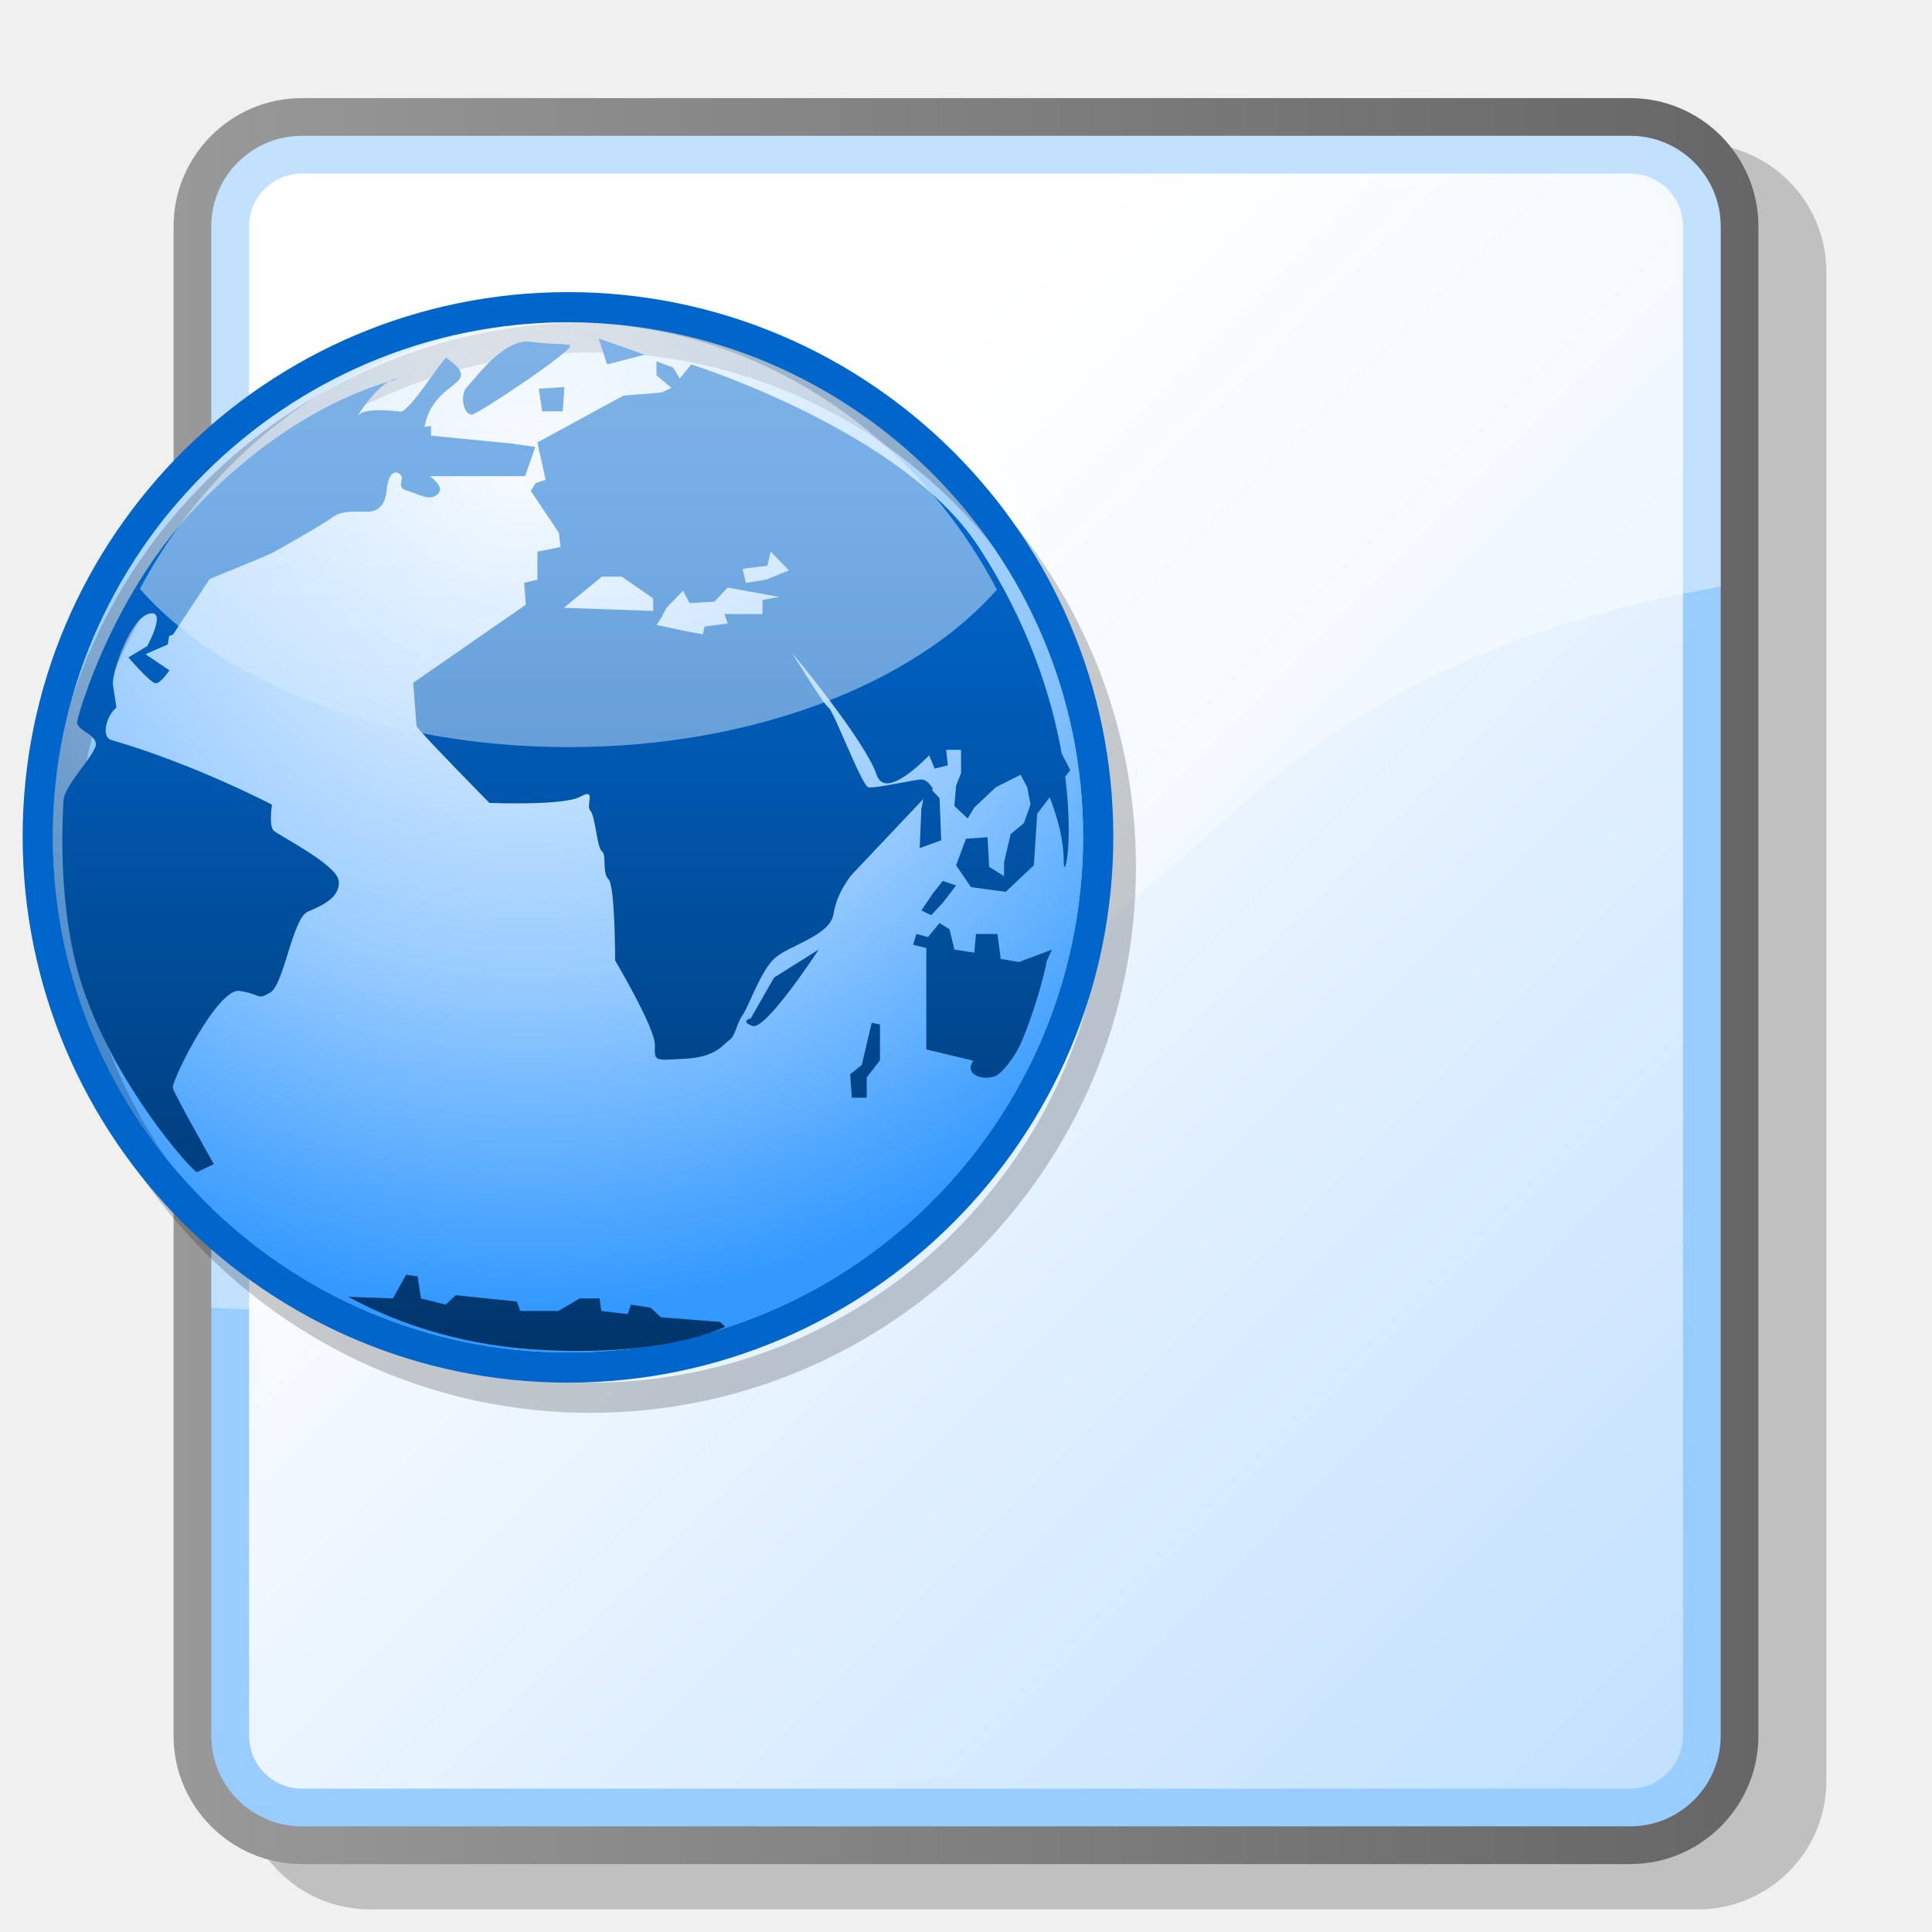
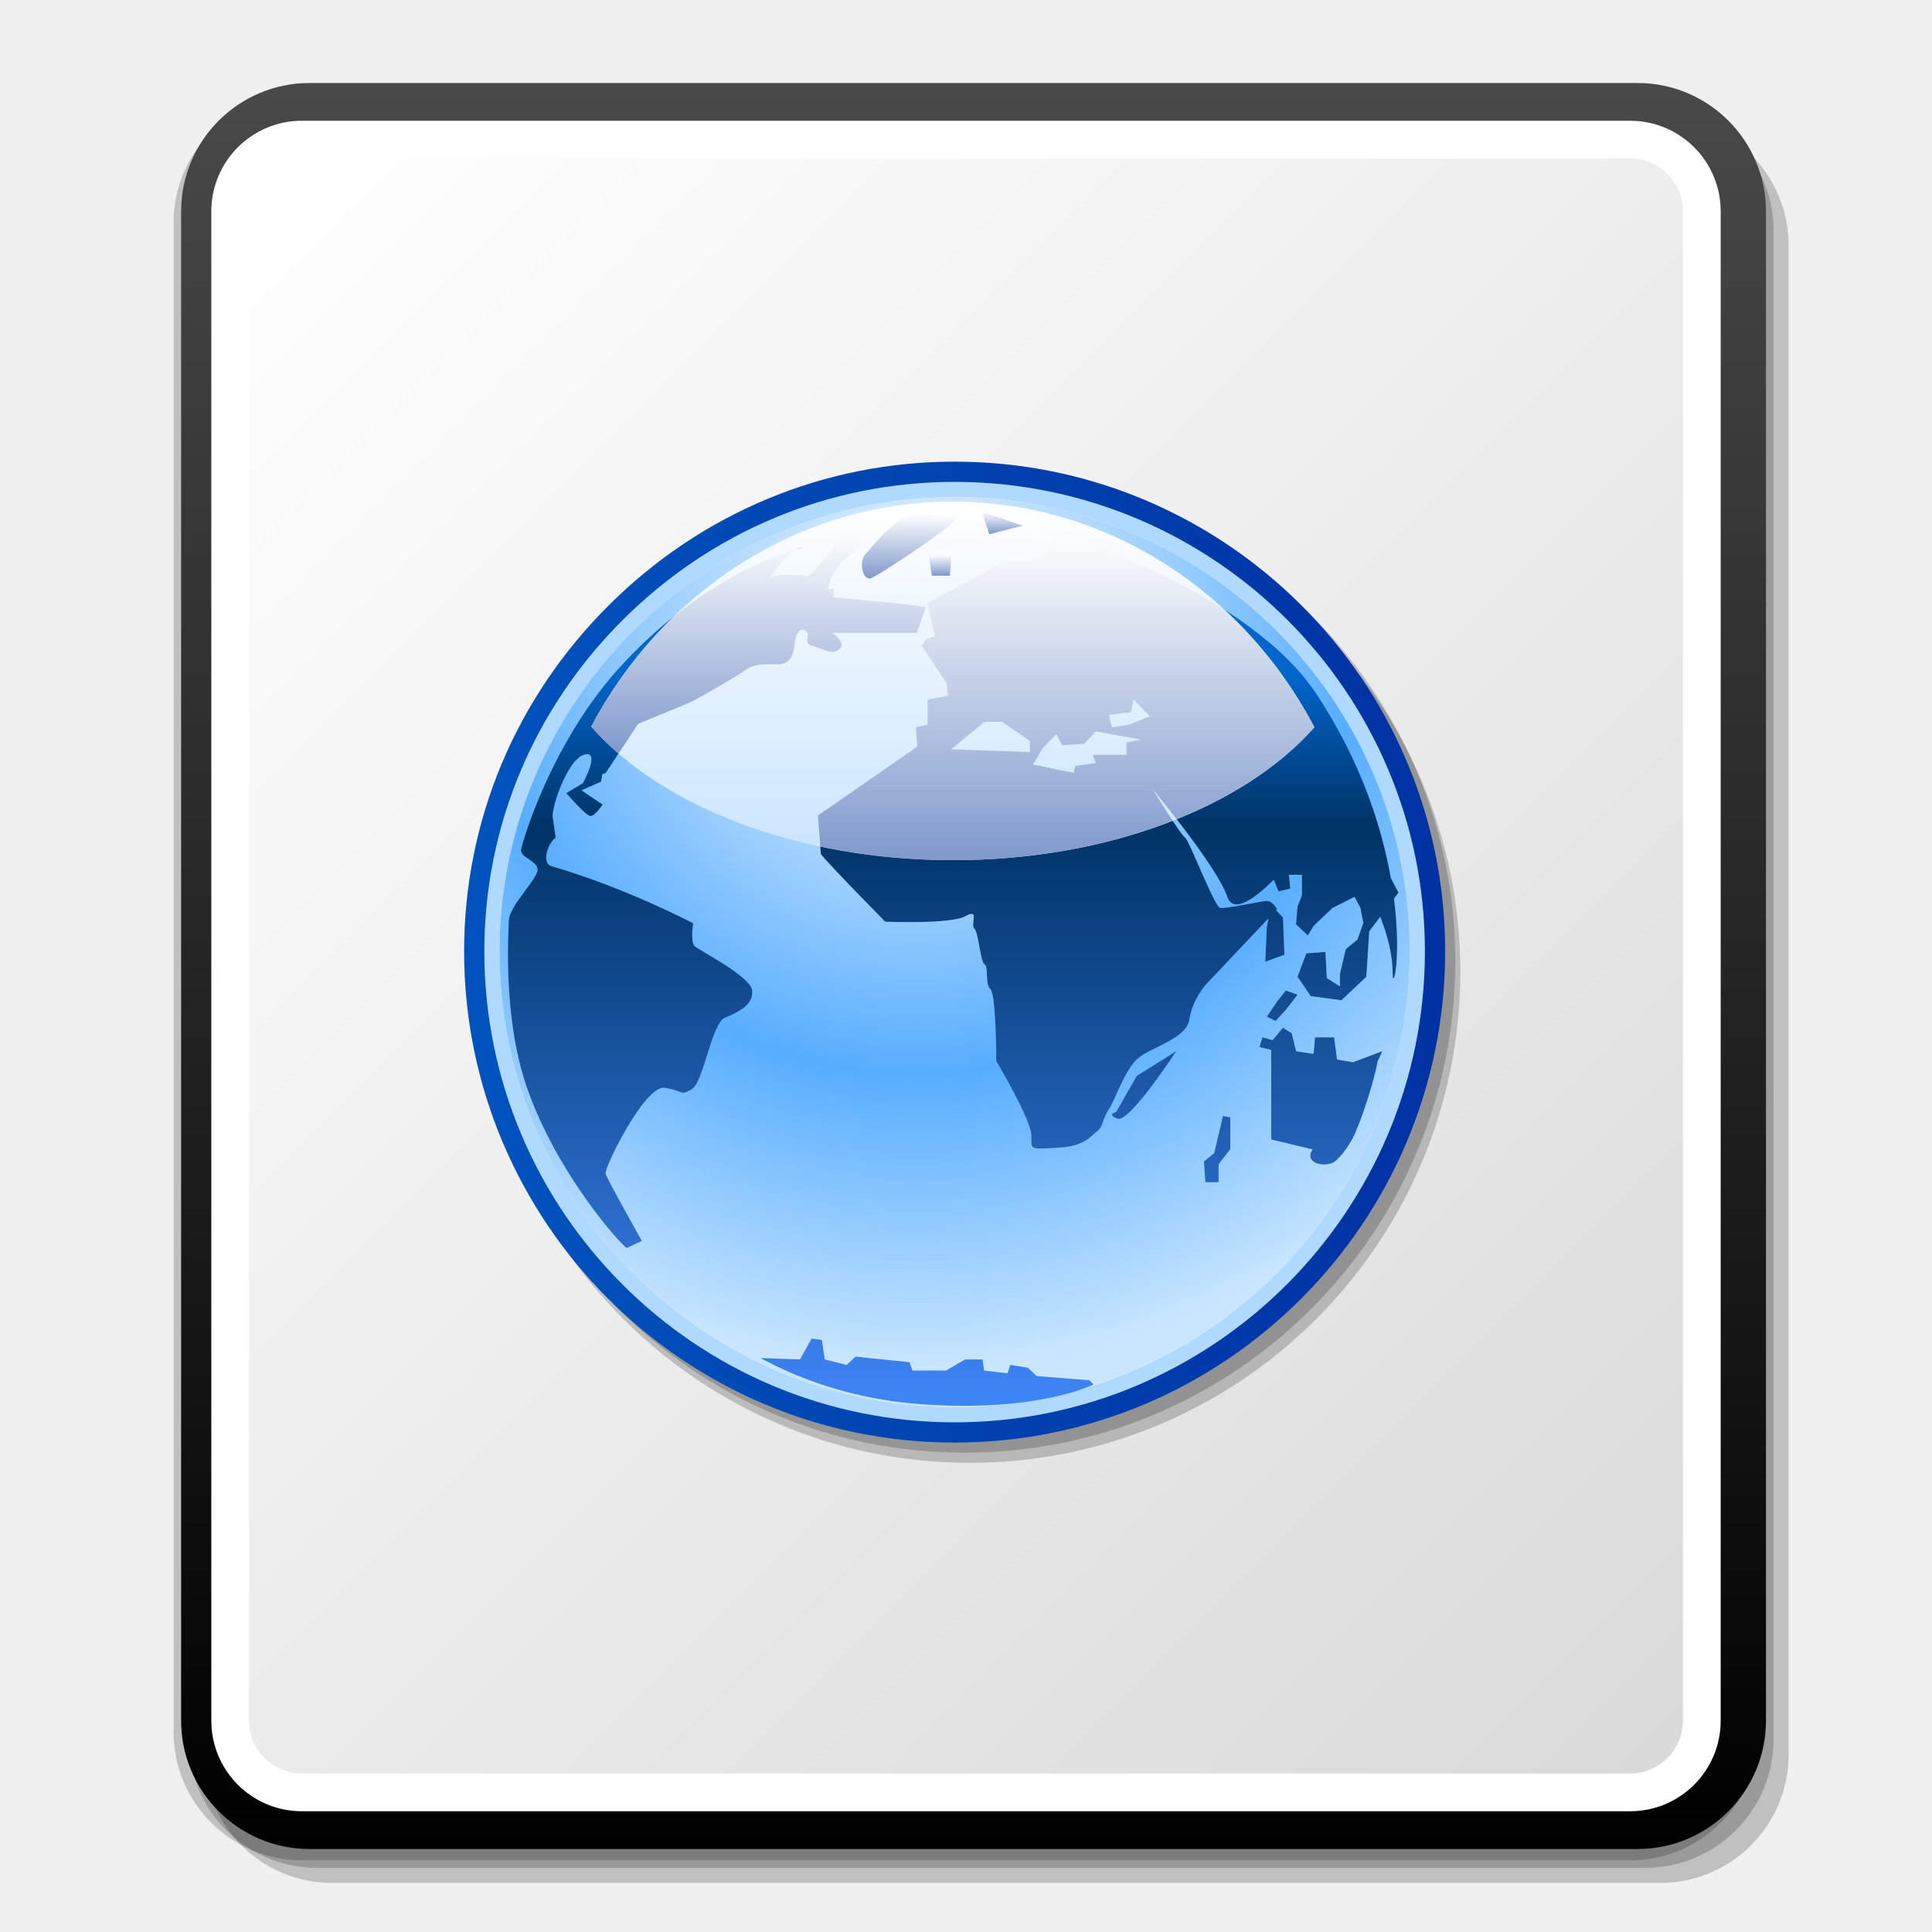
- <svg xmlns="http://www.w3.org/2000/svg" width="48pt" height="48pt" viewBox="0 0 256 256" overflow="visible" enable-background="new 0 0 256 256" xml:space="preserve" id="svg153">
-   <defs id="defs202" />
-   <g id="Layer_2" stroke="#000000">
-     <path fill="none" stroke="none" d="M256,256H0V0h256V256z" id="path155" />
-   </g>
-   <g id="Layer_3" stroke="#000000">
-     <path opacity="0.2" stroke="none" d="M49,19c-9.374,0-17,7.626-17,17v200c0,9.374,7.626,17,17,17h176c9.374,0,17-7.626,17-17V36    c0-9.374-7.626-17-17-17H49z" id="path157" />
-     <linearGradient id="XMLID_1_" gradientUnits="userSpaceOnUse" x1="23" y1="130" x2="233" y2="130">
-       <stop offset="0" style="stop-color:#999999" id="stop159" />
-       <stop offset="1" style="stop-color:#666666" id="stop160" />
+ <svg xmlns="http://www.w3.org/2000/svg" width="48pt" height="48pt" viewBox="0 0 256 256" overflow="visible" enable-background="new 0 0 256 256" xml:space="preserve" id="svg3932">
+   <defs id="defs4036" />
+   <g id="Layer_1">
+     <path opacity="0.2" enable-background="new    " d="M44,15.5c-9.374,0-17,7.626-17,17v200c0,9.374,7.626,17,17,17h176     c9.375,0,17-7.626,17-17v-200c0-9.374-7.625-17-17-17H44z" id="path3935" />
+     <path opacity="0.2" enable-background="new    " d="M42,13.5c-9.374,0-17,7.626-17,17v200c0,9.374,7.626,17,17,17h176     c9.375,0,17-7.626,17-17v-200c0-9.374-7.625-17-17-17H42z" id="path3936" />
+     <path opacity="0.2" enable-background="new    " d="M40,12.5c-9.374,0-17,7.626-17,17v200c0,9.374,7.626,17,17,17h176     c9.375,0,17-7.626,17-17v-200c0-9.374-7.625-17-17-17H40z" id="path3937" />
+     <linearGradient id="XMLID_13_" gradientUnits="userSpaceOnUse" x1="-406.5" y1="512.5" x2="-406.5" y2="278.5" gradientTransform="matrix(1 0 0 -1 535.5 523.5)">
+       <stop offset="0" style="stop-color:#494949" id="stop3939" />
+       <stop offset="1" style="stop-color:#000000" id="stop3940" />
    </linearGradient>
-     <path fill="url(#XMLID_1_)" stroke="none" d="M40,13c-9.374,0-17,7.626-17,17v200c0,9.374,7.626,17,17,17h176    c9.374,0,17-7.626,17-17V30c0-9.374-7.626-17-17-17H40z" id="path164" />
-     <path fill="#99CCFF" stroke="none" d="M28,230c0,6.627,5.373,12,12,12h176c6.627,0,12-5.373,12-12V30c0-6.627-5.373-12-12-12H40    c-6.627,0-12,5.373-12,12V230z" id="path165" />
-     <linearGradient id="XMLID_2_" gradientUnits="userSpaceOnUse" x1="84.503" y1="86.503" x2="321.502" y2="323.502">
-       <stop offset="0" style="stop-color:#FFFFFF" id="stop167" />
-       <stop offset="1" style="stop-color:#99CCFF" id="stop168" />
+     <path fill="url(#XMLID_13_)" d="M41,11c-9.374,0-17,7.626-17,17v200c0,9.374,7.626,17,17,17h176c9.375,0,17-7.626,17-17V28     c0-9.374-7.625-17-17-17H41z" id="path3944" />
+     <path fill="#FFFFFF" d="M28,228c0,6.627,5.373,12,12,12h176c6.627,0,12-5.373,12-12V28c0-6.627-5.373-12-12-12H40     c-6.627,0-12,5.373-12,12V228z" id="path3945" />
+     <linearGradient id="XMLID_14_" gradientUnits="userSpaceOnUse" x1="-506.447" y1="494.447" x2="-308.553" y2="296.553" gradientTransform="matrix(1 0 0 -1 535.5 523.5)">
+       <stop offset="0" style="stop-color:#FFFFFF" id="stop3947" />
+       <stop offset="1" style="stop-color:#DADADA" id="stop3948" />
    </linearGradient>
-     <path fill="url(#XMLID_2_)" stroke="none" d="M40,23c-3.859,0-7,3.14-7,7v200c0,3.859,3.141,7,7,7h176c3.859,0,7-3.141,7-7V30    c0-3.86-3.141-7-7-7H40z" id="path172" />
-     <path opacity="0.4" fill="#FFFFFF" stroke="none" d="M163,108c18.593-17.431,40.938-26.006,65-30.265V30c0-6.627-5.373-12-12-12    H40c-6.627,0-12,5.373-12,12v143.268C77.582,177.009,124.478,142.51,163,108z" id="path173" />
-     <path opacity="0.3" fill="#FFFFFF" stroke="none" d="M116.402,40.043l8.375,6.816l10.127,17.92l3.313,21.035l-0.779,11.104    l-43.627-0.195l0.582-5.844l-3.504-6.621L116.402,40.043z" id="path174" />
-     <radialGradient id="XMLID_3_" cx="69.581" cy="63.086" r="110.912" fx="69.581" fy="63.086" gradientUnits="userSpaceOnUse">
-       <stop offset="0" style="stop-color:#FFFFFF" id="stop176" />
-       <stop offset="0.596" style="stop-color:#99CCFF" id="stop177" />
-       <stop offset="0.994" style="stop-color:#3399FF" id="stop178" />
+     <path fill="url(#XMLID_14_)" d="M40,21c-3.86,0-7,3.14-7,7v200c0,3.859,3.14,7,7,7h176c3.859,0,7-3.141,7-7V28     c0-3.86-3.141-7-7-7H40z" id="path3952" />
+     <rect id="_x3C_Slice_x3E_" fill="none" width="256" height="256" />
+     <path opacity="0.2" enable-background="new    " d="M82.641,82.92c-12.338,12.307-19.132,28.577-19.132,45.816     c0,35.893,29.156,65.092,64.993,65.092c35.842,0,65-29.199,65-65.092c0-35.777-29.158-64.884-65-64.884     C111.255,63.854,94.967,70.625,82.641,82.92z" id="path3954" />
+     <path opacity="0.2" enable-background="new    " d="M81.971,81.581c-12.338,12.306-19.133,28.576-19.133,45.816     c0,35.892,29.157,65.093,64.994,65.093c35.842,0,65-29.201,65-65.093c0-35.777-29.158-64.886-65-64.886     C110.584,62.514,94.297,69.286,81.971,81.581z" id="path3955" />
+     <linearGradient id="XMLID_15_" gradientUnits="userSpaceOnUse" x1="-117.002" y1="397.34" x2="12.991" y2="397.34" gradientTransform="matrix(1 0 0 -1 178.5 523.5)">
+       <stop offset="0" style="stop-color:#0053BD" id="stop3957" />
+       <stop offset="0.994" style="stop-color:#0032A4" id="stop3958" />
+     </linearGradient>
+     <path fill="url(#XMLID_15_)" d="M80.63,80.241c-12.337,12.305-19.132,28.576-19.132,45.816c0,35.892,29.156,65.091,64.994,65.091     c35.842,0,64.999-29.199,64.999-65.091c0-35.777-29.157-64.886-64.999-64.886C109.244,61.173,92.957,67.944,80.63,80.241z" id="path3962" />
+     <path fill="#B0D9FF" d="M82.523,82.139c-11.83,11.799-18.347,27.396-18.347,43.918c0,34.414,27.955,62.412,62.314,62.412     c34.362,0,62.319-27.998,62.319-62.412c0-34.299-27.957-62.205-62.319-62.205C109.96,63.854,94.344,70.348,82.523,82.139z" id="path3963" />
+     <path fill="#FFFFFF" d="M126.492,186.459c33.297,0,60.31-27.125,60.31-60.402c0-33.064-27.011-60.193-60.31-60.193     c-33.061,0.001-60.303,27.129-60.303,60.193C66.189,159.334,93.432,186.459,126.492,186.459z" id="path3964" />
+     <radialGradient id="XMLID_16_" cx="-57.022" cy="439.632" r="97.988" fx="-57.022" fy="439.632" gradientTransform="matrix(1 0 0 -1 178.5 523.5)" gradientUnits="userSpaceOnUse">
+       <stop offset="0" style="stop-color:#FFFFFF" id="stop3966" />
+       <stop offset="0.596" style="stop-color:#57ADFF" id="stop3967" />
+       <stop offset="0.994" style="stop-color:#C9E6FF" id="stop3968" />
    </radialGradient>
-     <path fill="url(#XMLID_3_)" stroke="none" d="M75.257,179.207c37.688,0,68.263-30.701,68.263-68.367    c0-37.426-30.573-68.133-68.263-68.133C37.836,42.708,7,73.414,7,110.84C7,148.506,37.836,179.207,75.257,179.207z" id="path184" />
-     <path opacity="0.2" stroke="none" d="M78.257,42.707C38.414,42.708,6,75.067,6,114.84c0,39.903,32.414,72.367,72.257,72.367    c39.846,0,72.263-32.464,72.263-72.367C150.52,75.065,118.103,42.707,78.257,42.707z M78.257,183.207    C40.836,183.207,10,152.506,10,114.84c0-37.426,30.836-68.131,68.257-68.133c37.689,0,68.263,30.707,68.263,68.133    C146.52,152.506,115.945,183.207,78.257,183.207z" id="path185" />
-     <path fill="#0066CC" stroke="none" d="M75.257,38.707C35.414,38.708,3,71.067,3,110.84c0,39.903,32.414,72.367,72.257,72.367    c39.846,0,72.263-32.464,72.263-72.367C147.52,71.065,115.103,38.707,75.257,38.707z M75.257,179.207    C37.836,179.207,7,148.506,7,110.84c0-37.426,30.836-68.131,68.257-68.133c37.689,0,68.263,30.707,68.263,68.133    C143.52,148.506,112.945,179.207,75.257,179.207z" id="path186" />
-     <linearGradient id="XMLID_4_" gradientUnits="userSpaceOnUse" x1="75.08" y1="69" x2="75.08" y2="184.003">
-       <stop offset="0" style="stop-color:#0066CC" id="stop188" />
-       <stop offset="0.994" style="stop-color:#003366" id="stop189" />
+     <path fill="url(#XMLID_16_)" d="M126.492,186.459c33.297,0,60.31-27.125,60.31-60.402c0-33.064-27.011-60.193-60.31-60.193     c-33.061,0.001-60.303,27.129-60.303,60.193C66.189,159.334,93.432,186.459,126.492,186.459z" id="path3974" />
+     <linearGradient id="XMLID_17_" gradientUnits="userSpaceOnUse" x1="-52.197" y1="434.407" x2="-52.197" y2="332.806" gradientTransform="matrix(1 0 0 -1 178.5 523.5)">
+       <stop offset="0" style="stop-color:#0066CC" id="stop3976" />
+       <stop offset="0.2" style="stop-color:#003366" id="stop3977" />
+       <stop offset="1" style="stop-color:#428AFF" id="stop3978" />
    </linearGradient>
-     <path fill="url(#XMLID_4_)" stroke="none" d="M52.584,50.215c-0.338,0-0.707,0.139-1.086,0.354    C52.387,50.307,52.805,50.215,52.584,50.215z M74.562,54.503l0.222-3.215l-3.394,0.213l0.449,3.001H74.562z M36.271,110.066    c-0.682-0.645-0.226-3.435-0.226-3.435s-10.197-5.359-21.299-8.58c-1.369-0.397-0.678-3.216,0.677-4.285l-0.452-3.013    c-0.225-1.496,2.268-8.789,4.76-9.43c2.493-0.647-0.227,4.287-0.227,4.287l-2.492,1.502c0,0,2.943,3.43,3.627,3.43    c0.678,0,1.811-1.717,1.811-1.717l-3.171-2.139l2.946-1.291l0.185-1.131l0.494-0.156l4.876-7.386    c3.37-1.379,7.512-3.087,8.039-3.34c0.906-0.426,7.25-4.069,8.383-4.929c1.136-0.861,3.623-0.643,4.527-0.643    c0.91,0,2.27-0.43,2.494-2.794c0.227-2.359,1.135-2.789,1.815-2.143c0.679,0.64-0.683,1.714,0.905,2.143    c1.586,0.432,2.942,1.504,4.078,0.432c0.828-0.787-0.28-1.681-1.027-2.356h12.58l1.362-3.868l-2.945-0.428l-10.88-1.072v-1.288    l-0.867,0.146c1.178-6.472,8.174-5.405,2.908-9.152c-0.32-0.23-4.928,7.26-6.1,7.115c-2.124-0.28-4.869-0.302-5.455,0.388    c-0.771,0.912,1.738-3.138,3.9-4.366c-3.45,1.017-14.352,4.747-25.877,17.023c-11.018,11.736-15.41,27.547-15.41,28.101    c0,1.071,2.268,1.502,2.494,2.79c0.227,1.281-4.303,5.576-4.303,7.721c0,0.988-1.069,14.21,2.715,25.102    c4.422,12.711,13.858,23.326,14.956,24.025l2.264-1.076c0,0-5.211-9.223-5.437-10.084c-0.225-0.854,5.891-13.297,8.838-12.865    c2.943,0.422,2.266,1.287,4.078,0.213c1.812-1.07,2.944-9.871,4.983-10.723c2.041-0.863,4.305-1.934,4.082-4.078    C44.651,114.566,36.949,110.709,36.271,110.066z M85.437,46.997L79.32,44.85l1.133,3.436L85.437,46.997z M62.552,54.934    c0.682,0,14.275-9.006,12.915-9.224c-1.356-0.213-1.585,0-5.215-0.429c-3.622-0.43-7.479,5.149-8.381,6.008    C60.967,52.15,61.271,54.934,62.552,54.934z M124.934,119.614l1.755-2.276l-1.755-0.617l-1.315,1.655l-1.534,2.269l1.315,0.623    L124.934,119.614z M132.606,127.063l-0.439-3.31h-2.845l-0.221,2.478l-2.636-0.408l-0.654-2.691l-1.314-0.825l-1.539,1.858    l-1.53-0.411l-0.441,1.442l1.756,0.42v13.436l6.206,1.494c-0.143,0.248-0.25,0.457-0.286,0.57    c-0.442,1.449,1.752,2.074,3.284,1.449c0.573-0.229,2.377-2.053,3.511-4.75c1.58-3.758,2.96-8.719,3.237-10.473l0.711-1.519    l-4.387,1.651l-2.413-0.41L132.606,127.063z M141.818,102.043l-1.145-2.217c-1.356-7.647-4.467-17.439-11.132-27.555    c-10.032-15.208-37.944-23.98-37.944-23.98l-1.531,1.856l-0.879-1.443l-2.194-0.83v1.86l1.977,1.657l-1.316,0.619l-5.045,0.411    l-11.402,6.205l1.093,4.96l-1.317,0.417l-0.652,1.031l3.727,5.579l0.22,1.865l-3.069,0.619v3.719l-1.753,0.413l0.221,2.896    L54.758,90.469l0.439,5.783c1.094,1.449,9.65,10.135,9.65,10.135s9.865,0.408,12.06-0.828c2.193-1.24,0.657,1.238,1.316,1.859    c0.657,0.625,0.877,4.961,1.532,5.377c0.657,0.412,0,2.891,0.878,3.723c0.877,0.82,0.877,10.752,0.877,10.752    s5.264,8.885,5.264,11.162c0,2.273-0.22,2.066,3.949,1.861c4.166-0.207,5.042-1.861,5.917-2.479    c0.881-0.623,0.881-2.07,1.759-3.313c0.879-1.242,2.408-5.994,4.386-7.646c1.972-1.658,7.235-2.899,7.672-5.79    c0.438-2.896,2.412-5.171,2.412-5.171l9.481-10.029l-0.267,1.349l-0.221,5.163l2.852-1.031l-0.218-5.586l-1.025-1.082l0.146-0.157    c0,0-0.66-1.238-1.534-1.238c-0.877,0-6.144,1.238-7.018,1.033c-0.879-0.208-4.609-10.133-5.267-10.542    c-0.658-0.414-4.822-7.238-4.822-7.238s9.647,11.579,11.183,16.125c0.891,2.648,4.237,0.184,6.961-2.581l0.72,1.757l1.752-0.418    l-0.22-2.066h1.973v3.102l-0.657,1.654l-0.226,2.686l1.757,1.658l0.88-1.445l2.845-2.69l3.293-1.655l0.878,1.655l0.439,2.275    l-0.881,2.479l-1.752,1.447l-0.878,3.723v1.855l-1.971-1.238l-0.22-3.926l-2.851,0.209l-1.314,3.51l1.974,2.9l4.604,0.619    l3.73-3.52l0.437-6.816l1.658-2.19c1.081,2.777,1.853,5.685,1.853,8.392c0,2.969,1.356-2.057,0.202-11.109L141.818,102.043z     M86.555,80.955l-11.841-0.42l5.04-4.132h2.634l4.166,2.892L86.555,80.955z M101.031,79.509v1.86h-5.043l0.438,1.242l-3.072,0.416    l-0.218,1.03l-2.192-0.41l-3.949-0.832l0.659-1.03l0.659-1.246l2.191-2.271l0.879,1.655l3.291-0.208l1.752-1.862l6.796,1.241    l-2.19,0.417V79.509z M101.466,76.818l-2.629,0.413l-0.438-1.863l3.285-0.412l0.441-1.859l2.416,2.484l-3.076,1.234V76.818z     M114.188,141.113l-1.537,1.24l0.219,3.105h1.975v-2.684l1.757-2.279v-4.754l-1.098-0.213l-1.313,5.584H114.188z M99.498,134.918    c0,0-1.536,0.404,0.216,1.029c1.752,0.623,8.771-10.125,8.771-10.125l-5.922,3.717l-3.068,5.379H99.498z M87.56,174.543    l-1.312-1.25l-2.633-0.42l-0.437,1.252l-3.507-0.412l-0.221-1.666h-2.63l-2.85,1.666h-5.04l-0.438-1.252l-8.108-0.836    l-1.317,1.248l-3.285-0.826l-0.438-2.92l-1.534-0.213l-1.754,3.133l-5.916-0.211c1.057,0.502,9.895,5.771,23.446,6.875    c17.973,1.453,26.521-2.916,26.521-2.916l-0.658-0.627l-7.891-0.623V174.543z" id="path193" />
-     <linearGradient id="XMLID_5_" gradientUnits="userSpaceOnUse" x1="75.317" y1="42.706" x2="75.317" y2="156.003">
-       <stop offset="0" style="stop-color:#FFFFFF" id="stop195" />
-       <stop offset="0.994" style="stop-color:#99CCFF" id="stop196" />
+     <path fill="url(#XMLID_17_)" d="M106.461,72.497c-0.298,0-0.625,0.123-0.959,0.313C106.287,72.579,106.656,72.497,106.461,72.497      M125.878,76.285l0.195-2.841l-2.997,0.188l0.396,2.652L125.878,76.285 M92.049,125.375c-0.604-0.569-0.199-3.035-0.199-3.035     s-9.01-4.735-18.817-7.58c-1.209-0.351-0.599-2.841,0.598-3.786l-0.397-2.66c-0.199-1.322,2.004-7.767,4.205-8.332     c2.203-0.571-0.201,3.787-0.201,3.787l-2.2,1.327c0,0,2.601,3.03,3.204,3.03c0.599,0,1.6-1.518,1.6-1.518l-2.801-1.89     l2.602-1.141l0.164-0.998l0.437-0.14l4.309-6.525c2.978-1.219,6.638-2.729,7.103-2.95c0.802-0.377,6.404-3.597,7.406-4.354     c1.004-0.762,3.201-0.568,4-0.568c0.805,0,2.004-0.381,2.203-2.469c0.2-2.084,1.002-2.463,1.604-1.893     c0.602,0.563-0.602,1.514,0.801,1.893c1.4,0.381,2.6,1.328,3.604,0.381c0.731-0.693-0.248-1.484-0.908-2.081h11.115l1.203-3.417     l-2.602-0.379l-9.613-0.945v-1.139l-0.766,0.129c1.041-5.717,7.221-4.775,2.568-8.084c-0.283-0.204-4.354,6.413-5.39,6.285     c-1.877-0.248-4.301-0.268-4.817,0.342c-0.684,0.807,1.535-2.771,3.444-3.855c-3.049,0.898-12.68,4.193-22.86,15.039     c-9.734,10.368-13.615,24.338-13.615,24.826c0,0.947,2.004,1.327,2.203,2.467c0.201,1.131-3.803,4.926-3.803,6.82     c0,0.872-0.943,12.554,2.398,22.175c3.906,11.23,12.244,20.609,13.214,21.227l2-0.949c0,0-4.604-8.148-4.803-8.908     c-0.198-0.756,5.204-11.75,7.809-11.367c2.601,0.371,2.002,1.137,3.603,0.188c1.602-0.945,2.602-8.721,4.404-9.475     c1.803-0.762,3.803-1.707,3.604-3.602C99.453,129.35,92.648,125.942,92.049,125.375 M135.486,69.653l-5.404-1.896l1.002,3.035     L135.486,69.653 M115.268,76.665c0.603,0,12.611-7.956,11.41-8.148c-1.197-0.188-1.398,0-4.607-0.379     c-3.198-0.379-6.604,4.549-7.403,5.309C113.867,74.206,114.137,76.665,115.268,76.665 M170.381,133.811l1.551-2.012l-1.551-0.545     l-1.162,1.461l-1.354,2.006l1.161,0.549L170.381,133.811 M177.16,140.391l-0.389-2.926h-2.515l-0.194,2.191l-2.328-0.361     l-0.578-2.379l-1.161-0.73l-1.359,1.643l-1.353-0.363l-0.391,1.275l1.553,0.371v11.869l5.481,1.32     c-0.126,0.219-0.221,0.402-0.252,0.502c-0.392,1.281,1.548,1.834,2.9,1.281c0.506-0.201,2.101-1.814,3.103-4.197     c1.396-3.32,2.614-7.703,2.86-9.252l0.627-1.342l-3.875,1.461l-2.134-0.363H177.16 M185.299,118.286l-1.012-1.959     c-1.199-6.758-3.946-15.406-9.834-24.344c-8.863-13.438-33.523-21.188-33.523-21.188l-1.354,1.641l-0.777-1.274l-1.938-0.733     v1.646l1.746,1.463l-1.162,0.547l-4.459,0.362l-10.073,5.482l0.967,4.383l-1.165,0.367l-0.576,0.912l3.293,4.928l0.193,1.648     l-2.712,0.547V96l-1.549,0.364l0.194,2.559l-13.177,9.139l0.388,5.107c0.967,1.281,8.525,8.954,8.525,8.954     s8.717,0.36,10.654-0.731c1.938-1.095,0.58,1.096,1.164,1.645c0.578,0.551,0.773,4.383,1.353,4.75     c0.581,0.363,0,2.554,0.775,3.289c0.774,0.725,0.774,9.498,0.774,9.498s4.65,7.85,4.65,9.861c0,2.01-0.195,1.826,3.488,1.645     c3.682-0.182,4.455-1.645,5.228-2.189c0.778-0.549,0.778-1.828,1.554-2.926c0.777-1.098,2.129-5.295,3.877-6.756     c1.74-1.465,6.392-2.563,6.776-5.115c0.388-2.559,2.132-4.568,2.132-4.568l8.377-8.86l-0.236,1.19l-0.194,4.563l2.521-0.911     l-0.192-4.935l-0.905-0.957l0.129-0.14c0,0-0.582-1.095-1.354-1.095c-0.774,0-5.429,1.095-6.199,0.913     c-0.776-0.184-4.073-8.952-4.653-9.313c-0.582-0.365-4.261-6.396-4.261-6.396s8.522,10.229,9.88,14.246     c0.786,2.341,3.743,0.162,6.149-2.28l0.637,1.553l1.547-0.369l-0.194-1.825h1.744v2.739l-0.58,1.463l-0.199,2.371l1.552,1.466     l0.776-1.277l2.514-2.377l2.908-1.462l0.777,1.462l0.389,2.011l-0.778,2.19l-1.549,1.278l-0.774,3.289v1.641l-1.742-1.096     l-0.192-3.468l-2.519,0.186l-1.162,3.101l1.744,2.563l4.066,0.547l3.295-3.109l0.387-6.02l1.465-1.937     c0.955,2.454,1.637,5.022,1.637,7.414c0,2.623,1.199-1.816,0.179-9.814L185.299,118.286 M136.473,99.655l-10.461-0.371     l4.454-3.65h2.325l3.682,2.555V99.655 M149.264,98.376v1.644h-4.455l0.387,1.099l-2.715,0.368l-0.19,0.908l-1.938-0.36     l-3.49-0.735l0.584-0.91l0.582-1.101l1.937-2.008l0.777,1.463l2.905-0.185l1.549-1.645l6.005,1.096L149.264,98.376 M149.646,96     l-2.322,0.364l-0.387-1.646l2.903-0.363l0.39-1.643l2.135,2.194l-2.719,1.091V96 M160.887,152.803l-1.357,1.098l0.193,2.742     h1.744v-2.371l1.553-2.014v-4.199l-0.971-0.188l-1.16,4.932H160.887 M147.908,147.33c0,0-1.357,0.354,0.191,0.908     c1.547,0.553,7.75-8.943,7.75-8.943l-5.232,3.283l-2.711,4.752H147.908 M137.361,182.338l-1.158-1.105l-2.326-0.369l-0.385,1.105     l-3.1-0.365l-0.194-1.471h-2.324l-2.517,1.471h-4.453l-0.387-1.104l-7.164-0.74l-1.164,1.105l-2.9-0.73l-0.389-2.58l-1.355-0.188     l-1.55,2.768l-5.228-0.186c0.936,0.441,8.741,5.1,20.715,6.07c15.879,1.285,23.432-2.574,23.432-2.574l-0.582-0.555l-6.971-0.551     V182.338L137.361,182.338z" id="path3984" />
+     <linearGradient id="XMLID_18_" gradientUnits="userSpaceOnUse" x1="-52.251" y1="457.03" x2="-52.251" y2="361.422" gradientTransform="matrix(1 0 0 -1 178.5 523.5)">
+       <stop offset="0" style="stop-color:#FFFFFF" id="stop3986" />
+       <stop offset="1" style="stop-color:#94CAFF" id="stop3987" />
    </linearGradient>
-     <path opacity="0.5" fill="url(#XMLID_5_)" stroke="none" d="M75.365,99c24.479,0,45.773-8.435,56.729-20.866    c-11.032-21.057-32.349-35.427-56.833-35.427C50.99,42.708,29.645,57.03,18.541,78.028C29.469,90.518,50.816,99,75.365,99z" id="path200" />
+     <path fill="url(#XMLID_18_)" enable-background="new    " d="M126.289,113.975c20.656,0,38.626-7.117,47.871-17.608     C164.85,78.598,146.861,66.47,126.2,66.47c-20.481,0.001-38.493,12.087-47.862,29.806     C87.559,106.815,105.572,113.975,126.289,113.975z" id="path3991" />
+     <g id="g3992">
+       <linearGradient id="XMLID_19_" gradientUnits="userSpaceOnUse" x1="141.272" y1="70.428" x2="141.272" y2="158.071">
+         <stop offset="0" style="stop-color:#FFFFFF" id="stop3994" />
+         <stop offset="0.994" style="stop-color:#003399" id="stop3995" />
+       </linearGradient>
+       <path fill="url(#XMLID_19_)" enable-background="new    " d="M152.751,104.585c0,0,1.402,1.683,3.159,3.951      c7.592-3.053,13.896-7.23,18.25-12.17c-3.086-5.89-7.131-11.155-11.905-15.569c-10.045-6.453-21.325-10.002-21.325-10.002      l-1.354,1.641l-0.777-1.274l-1.938-0.733v1.646l1.746,1.463l-1.162,0.547l-4.459,0.362l-10.073,5.482l0.967,4.383l-1.165,0.367      l-0.576,0.912l3.293,4.928l0.193,1.648l-2.712,0.547V96l-1.549,0.364l0.194,2.559l-13.177,9.139l0.312,4.101      c5.522,1.167,11.435,1.813,17.596,1.813c10.702,0,20.669-1.923,29.089-5.223C154.165,106.903,152.751,104.585,152.751,104.585z       M136.473,99.655l-10.461-0.371l4.454-3.65h2.325l3.682,2.555V99.655z M149.264,98.376v1.644h-4.455l0.387,1.099l-2.715,0.368      l-0.19,0.908l-1.938-0.36l-3.49-0.735l0.584-0.91l0.582-1.101l1.937-2.008l0.777,1.463l2.905-0.185l1.549-1.645l6.005,1.096      L149.264,98.376z M149.646,95.997V96l-2.322,0.364l-0.387-1.646l2.903-0.363l0.39-1.643l2.135,2.194L149.646,95.997z" id="path3999" />
+       <linearGradient id="XMLID_20_" gradientUnits="userSpaceOnUse" x1="100.509" y1="70.033" x2="100.509" y2="130.029">
+         <stop offset="0" style="stop-color:#FFFFFF" id="stop4001" />
+         <stop offset="0.994" style="stop-color:#003399" id="stop4002" />
+       </linearGradient>
+       <path fill="url(#XMLID_20_)" enable-background="new    " d="M91.652,92.964c0.802-0.377,6.404-3.597,7.406-4.354      c1.004-0.762,3.201-0.568,4-0.568c0.805,0,2.004-0.381,2.203-2.469c0.2-2.084,1.002-2.463,1.604-1.893      c0.602,0.563-0.602,1.514,0.801,1.893c1.4,0.381,2.6,1.328,3.604,0.381c0.731-0.693-0.248-1.484-0.908-2.081h11.115l1.203-3.417      l-2.602-0.379l-9.613-0.945v-1.139l-0.766,0.129c1.041-5.717,7.221-4.775,2.568-8.084c-0.283-0.204-4.354,6.413-5.39,6.285      c-1.877-0.248-4.301-0.268-4.817,0.342c-0.684,0.807,1.535-2.771,3.444-3.855c-2.373,0.699-8.736,2.868-16.238,8.898      c-4.341,4.198-8.045,9.115-10.929,14.568c1.084,1.239,2.3,2.427,3.618,3.567l2.594-3.929      C87.527,94.696,91.188,93.186,91.652,92.964z" id="path4006" />
+       <linearGradient id="XMLID_21_" gradientUnits="userSpaceOnUse" x1="124.575" y1="73.444" x2="124.575" y2="79.161">
+         <stop offset="0" style="stop-color:#FFFFFF" id="stop4008" />
+         <stop offset="0.994" style="stop-color:#003399" id="stop4009" />
+       </linearGradient>
+       <polygon fill="url(#XMLID_21_)" enable-background="new    " points="126.073,73.444 123.076,73.631 123.473,76.284       125.878,76.284 125.878,76.285 " id="polygon4013" />
+       <linearGradient id="XMLID_22_" gradientUnits="userSpaceOnUse" x1="106.007" y1="72.497" x2="106.007" y2="73.126">
+         <stop offset="0" style="stop-color:#FFFFFF" id="stop4015" />
+         <stop offset="0.994" style="stop-color:#003399" id="stop4016" />
+       </linearGradient>
+       <path fill="url(#XMLID_22_)" enable-background="new    " d="M106.461,72.497c-0.298,0-0.625,0.123-0.959,0.313      C106.287,72.579,106.656,72.497,106.461,72.497z" id="path4020" />
+       <linearGradient id="XMLID_23_" gradientUnits="userSpaceOnUse" x1="120.485" y1="68.117" x2="120.485" y2="85.32">
+         <stop offset="0" style="stop-color:#FFFFFF" id="stop4022" />
+         <stop offset="0.994" style="stop-color:#003399" id="stop4023" />
+       </linearGradient>
+       <path fill="url(#XMLID_23_)" enable-background="new    " d="M114.667,73.446c-0.8,0.76-0.53,3.219,0.601,3.219      c0.603,0,12.611-7.956,11.41-8.148c-1.197-0.188-1.398,0-4.607-0.379C118.872,67.758,115.466,72.686,114.667,73.446z" id="path4027" />
+       <linearGradient id="XMLID_24_" gradientUnits="userSpaceOnUse" x1="132.784" y1="67.756" x2="132.784" y2="73.865">
+         <stop offset="0" style="stop-color:#FFFFFF" id="stop4029" />
+         <stop offset="0.994" style="stop-color:#003399" id="stop4030" />
+       </linearGradient>
+       <polygon fill="url(#XMLID_24_)" enable-background="new    " points="135.486,69.653 130.082,67.756 131.084,70.792 " id="polygon4034" />
+     </g>
  </g>
</svg>
